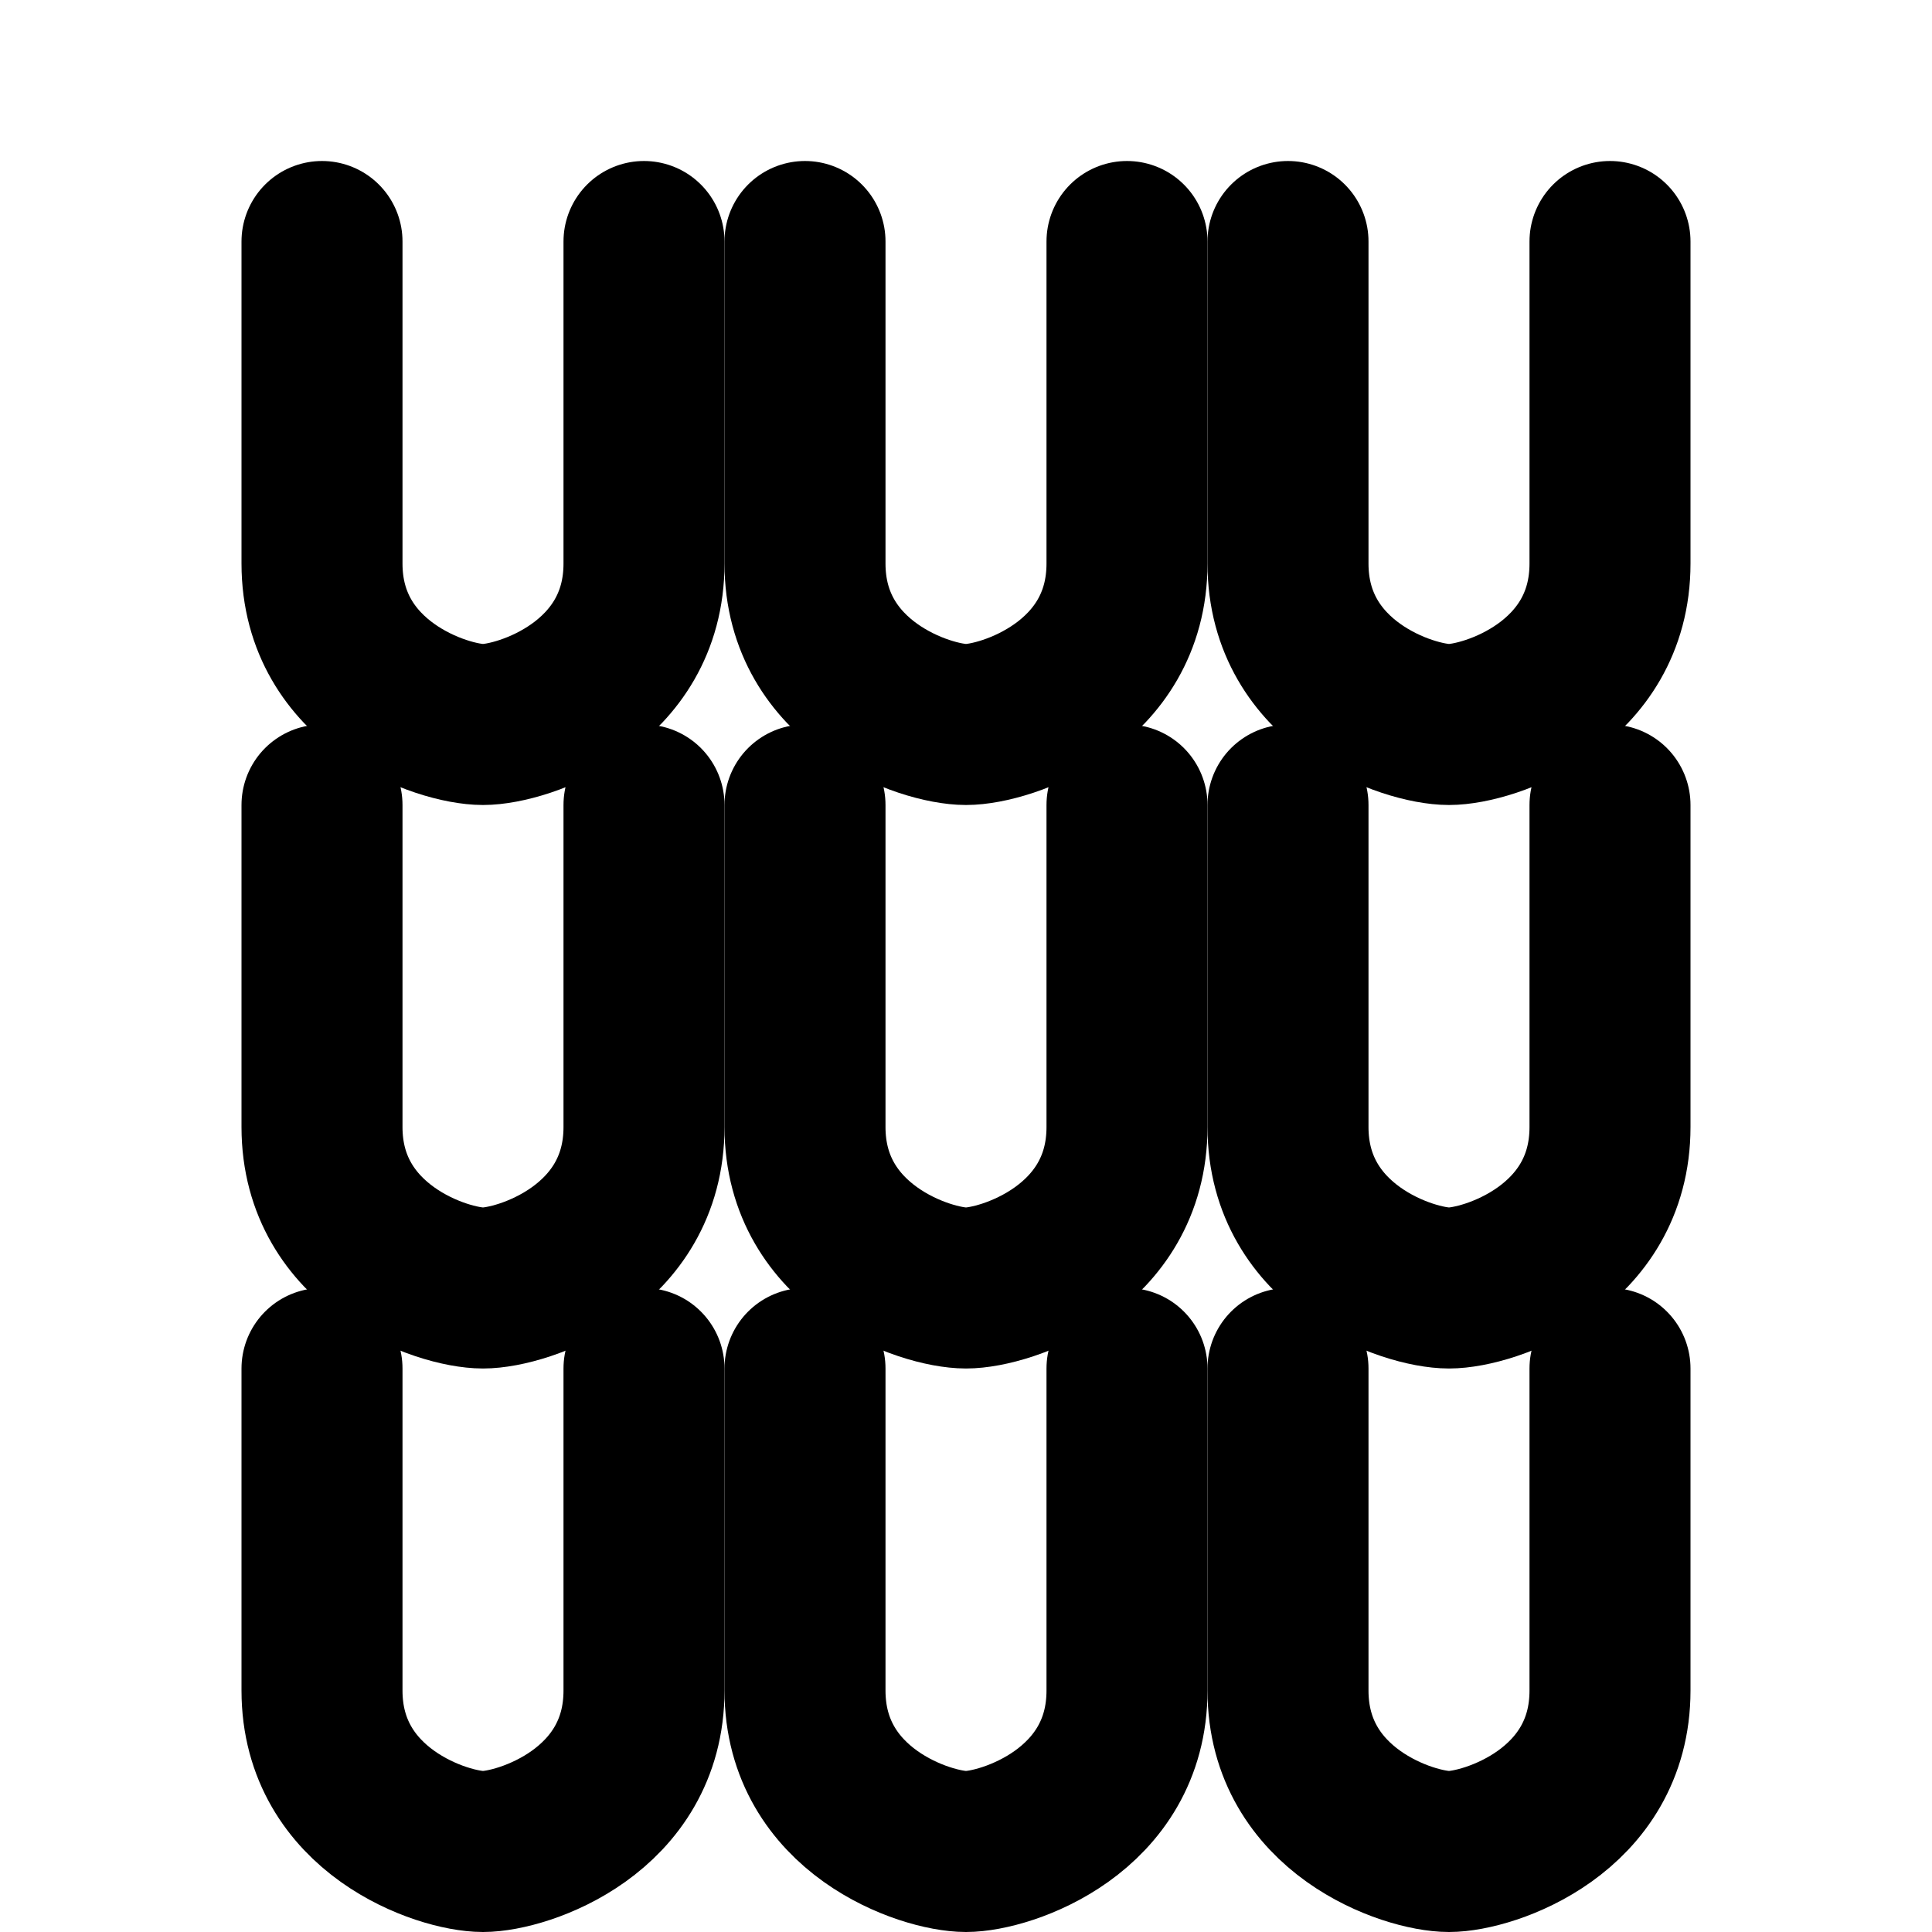
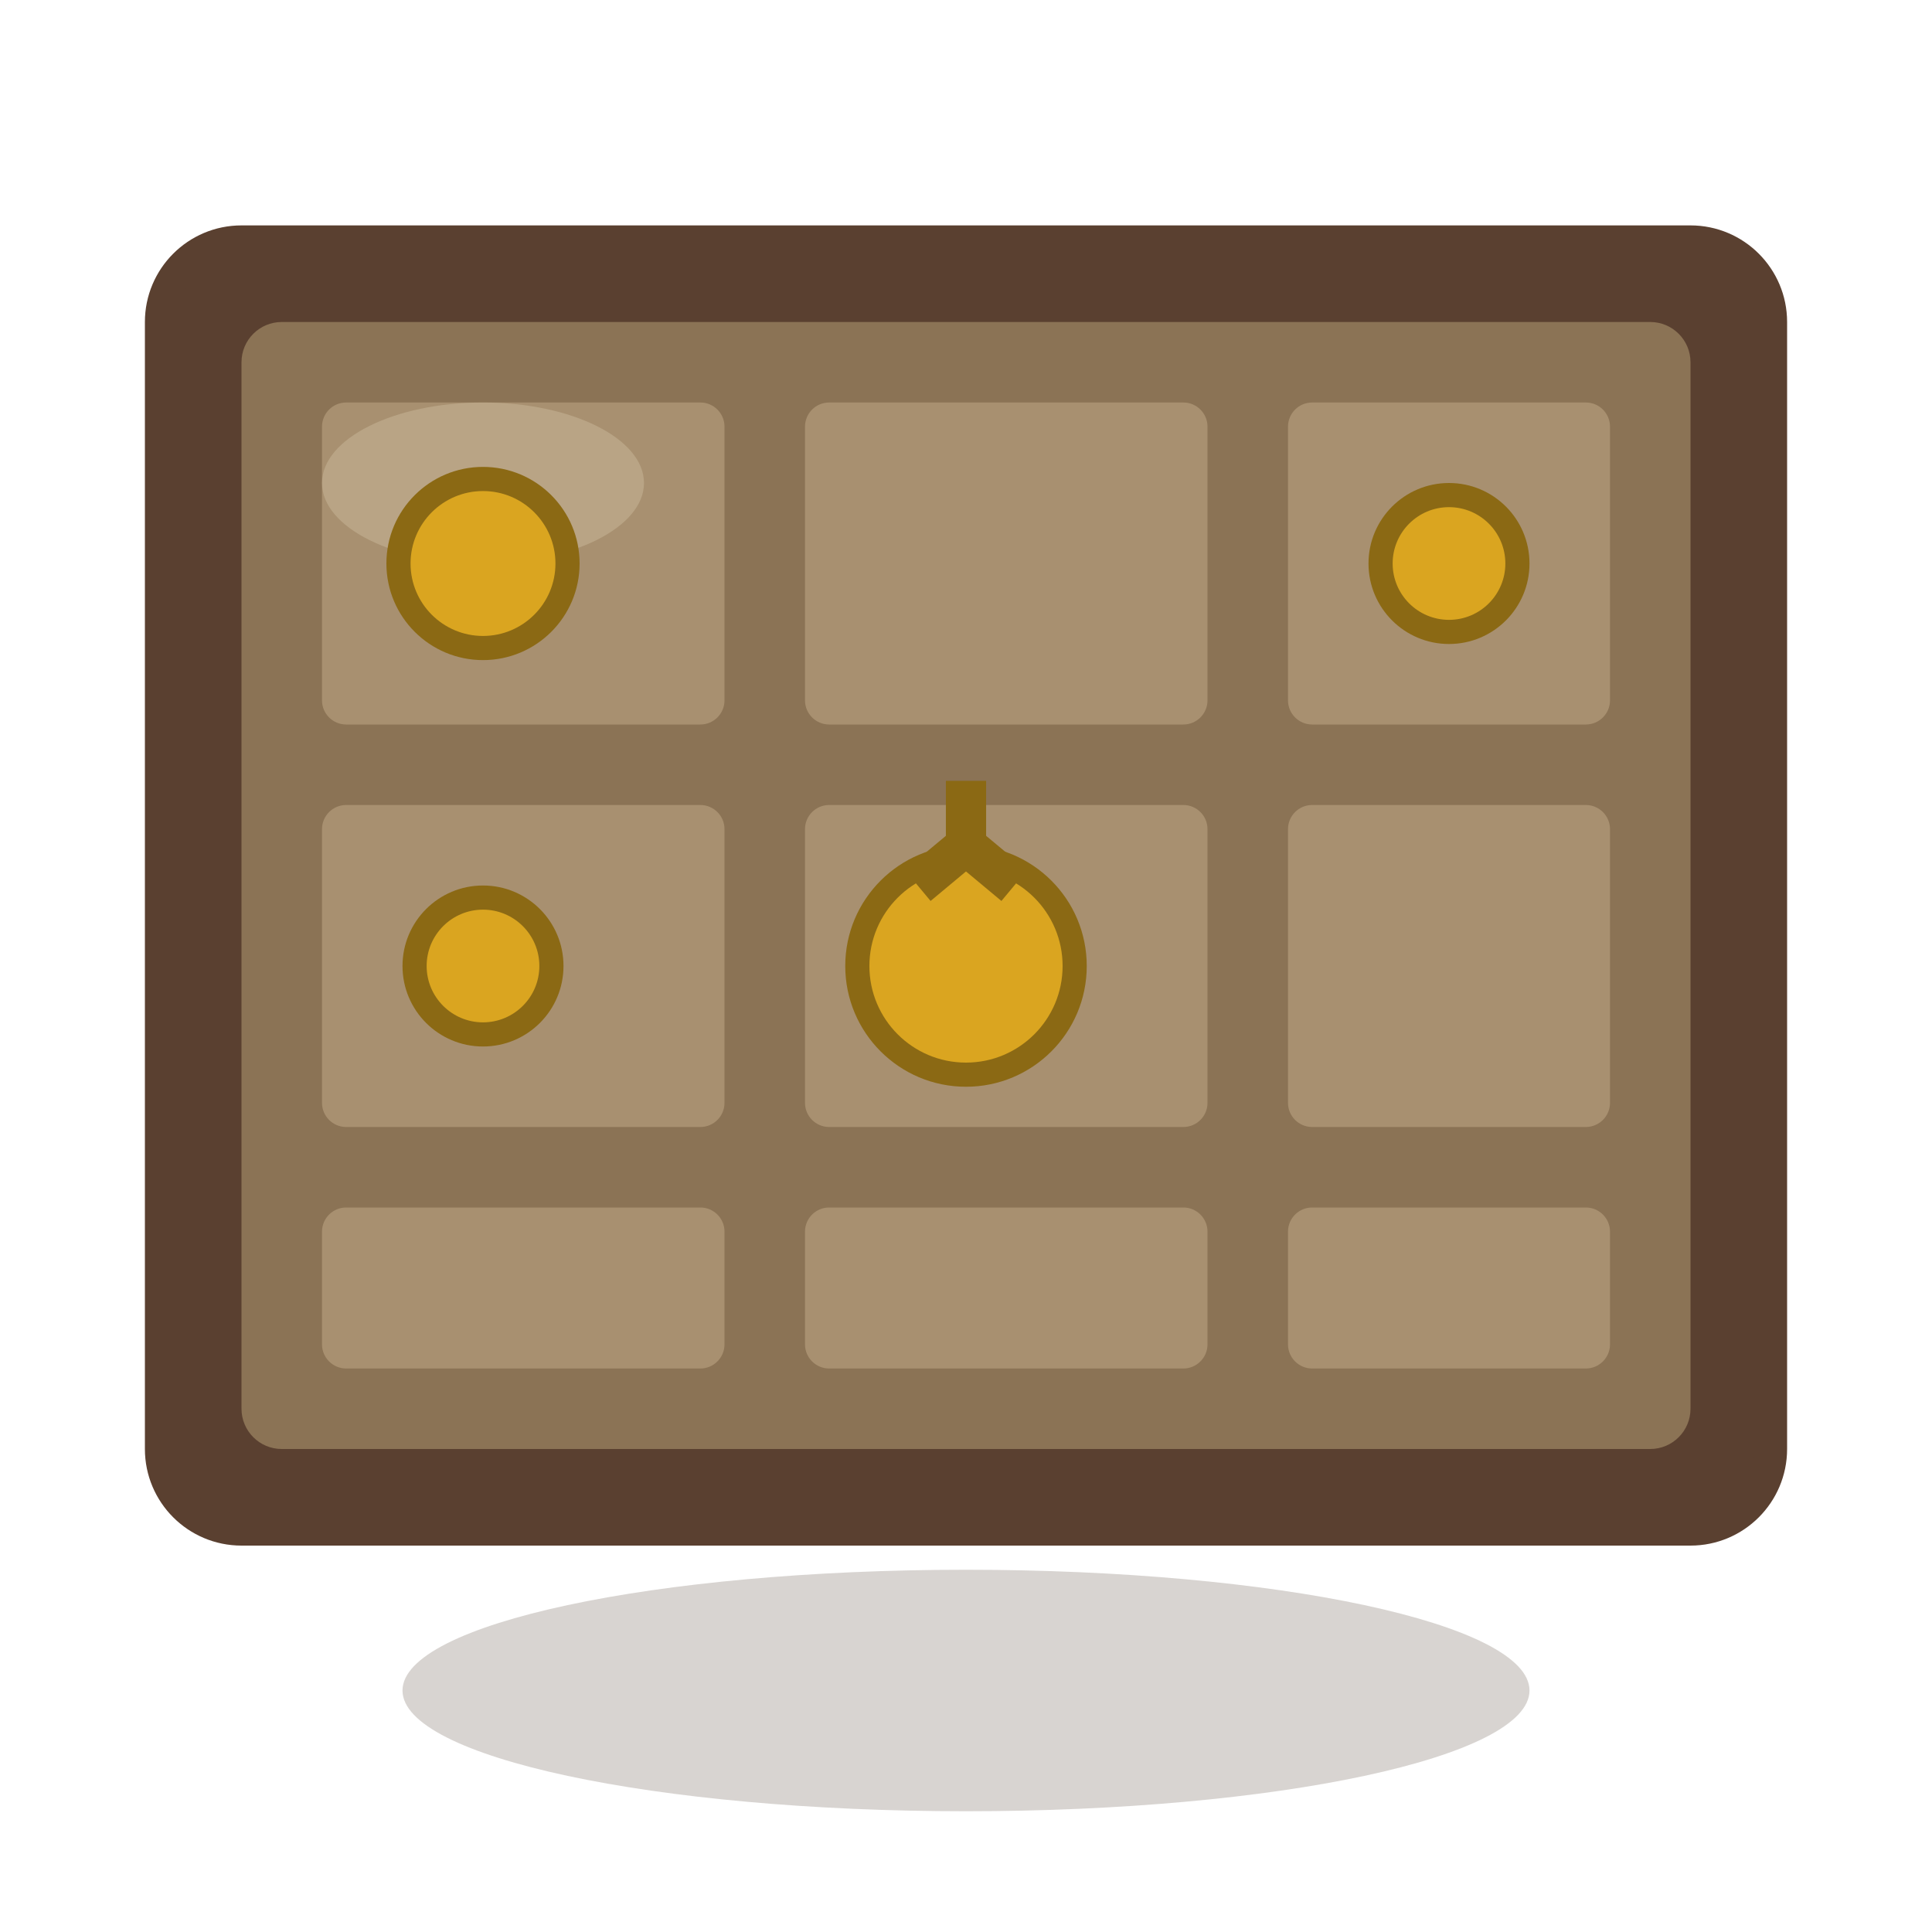
- <svg xmlns="http://www.w3.org/2000/svg" viewBox="0 0 24 24" fill="none">
-   <style>
-     .stroke { stroke: currentColor; stroke-width: 2; stroke-linecap: round; stroke-linejoin: round; fill: none; }
-   </style>
-   <path class="stroke" d="M4 3v4c0 1.5 1.5 2 2 2s2-.5 2-2V3" />
-   <path class="stroke" d="M10 3v4c0 1.5 1.5 2 2 2s2-.5 2-2V3" />
-   <path class="stroke" d="M16 3v4c0 1.5 1.5 2 2 2s2-.5 2-2V3" />
-   <path class="stroke" d="M4 10v4c0 1.5 1.5 2 2 2s2-.5 2-2v-4" />
-   <path class="stroke" d="M10 10v4c0 1.5 1.5 2 2 2s2-.5 2-2v-4" />
-   <path class="stroke" d="M16 10v4c0 1.5 1.5 2 2 2s2-.5 2-2v-4" />
-   <path class="stroke" d="M4 17v4c0 1.5 1.5 2 2 2s2-.5 2-2v-4" />
-   <path class="stroke" d="M10 17v4c0 1.5 1.5 2 2 2s2-.5 2-2v-4" />
-   <path class="stroke" d="M16 17v4c0 1.5 1.5 2 2 2s2-.5 2-2v-4" />
+ <svg xmlns="http://www.w3.org/2000/svg" viewBox="0 0 24 24">
+   <ellipse cx="12" cy="21" rx="7" ry="1.5" fill="#3d2a1a" opacity="0.2" />
+   <rect x="2" y="3" width="20" height="16" rx="1" fill="#5a4030" />
+   <rect x="3" y="4" width="18" height="14" rx="0.5" fill="#8b7355" />
+   <rect x="4" y="5" width="5" height="4" rx="0.3" fill="#a89070" />
+   <rect x="10" y="5" width="5" height="4" rx="0.3" fill="#a89070" />
+   <rect x="16" y="5" width="4" height="4" rx="0.3" fill="#a89070" />
+   <rect x="4" y="10" width="5" height="4" rx="0.3" fill="#a89070" />
+   <rect x="10" y="10" width="5" height="4" rx="0.3" fill="#a89070" />
+   <rect x="16" y="10" width="4" height="4" rx="0.3" fill="#a89070" />
+   <rect x="4" y="15" width="5" height="2" rx="0.3" fill="#a89070" />
+   <rect x="10" y="15" width="5" height="2" rx="0.3" fill="#a89070" />
+   <rect x="16" y="15" width="4" height="2" rx="0.3" fill="#a89070" />
+   <ellipse cx="6" cy="6" rx="2" ry="1" fill="#c9b899" opacity="0.5" />
+   <circle cx="12" cy="12" r="1.5" fill="#8b6914" />
+   <circle cx="12" cy="12" r="1.2" fill="#daa520" />
+   <path d="M12 10.5v-0.8M11.4 11l0.6-0.5 0.6 0.5" fill="none" stroke="#8b6914" stroke-width="0.5" />
+   <circle cx="6" cy="7" r="1.2" fill="#8b6914" />
+   <circle cx="6" cy="7" r="0.9" fill="#daa520" />
+   <circle cx="18" cy="7" r="1" fill="#8b6914" />
+   <circle cx="18" cy="7" r="0.7" fill="#daa520" />
+   <circle cx="6" cy="12" r="1" fill="#8b6914" />
+   <circle cx="6" cy="12" r="0.7" fill="#daa520" />
+   <rect x="2" y="3" width="20" height="16" rx="1" fill="none" stroke="#5a4030" stroke-width="0.4" />
</svg>
